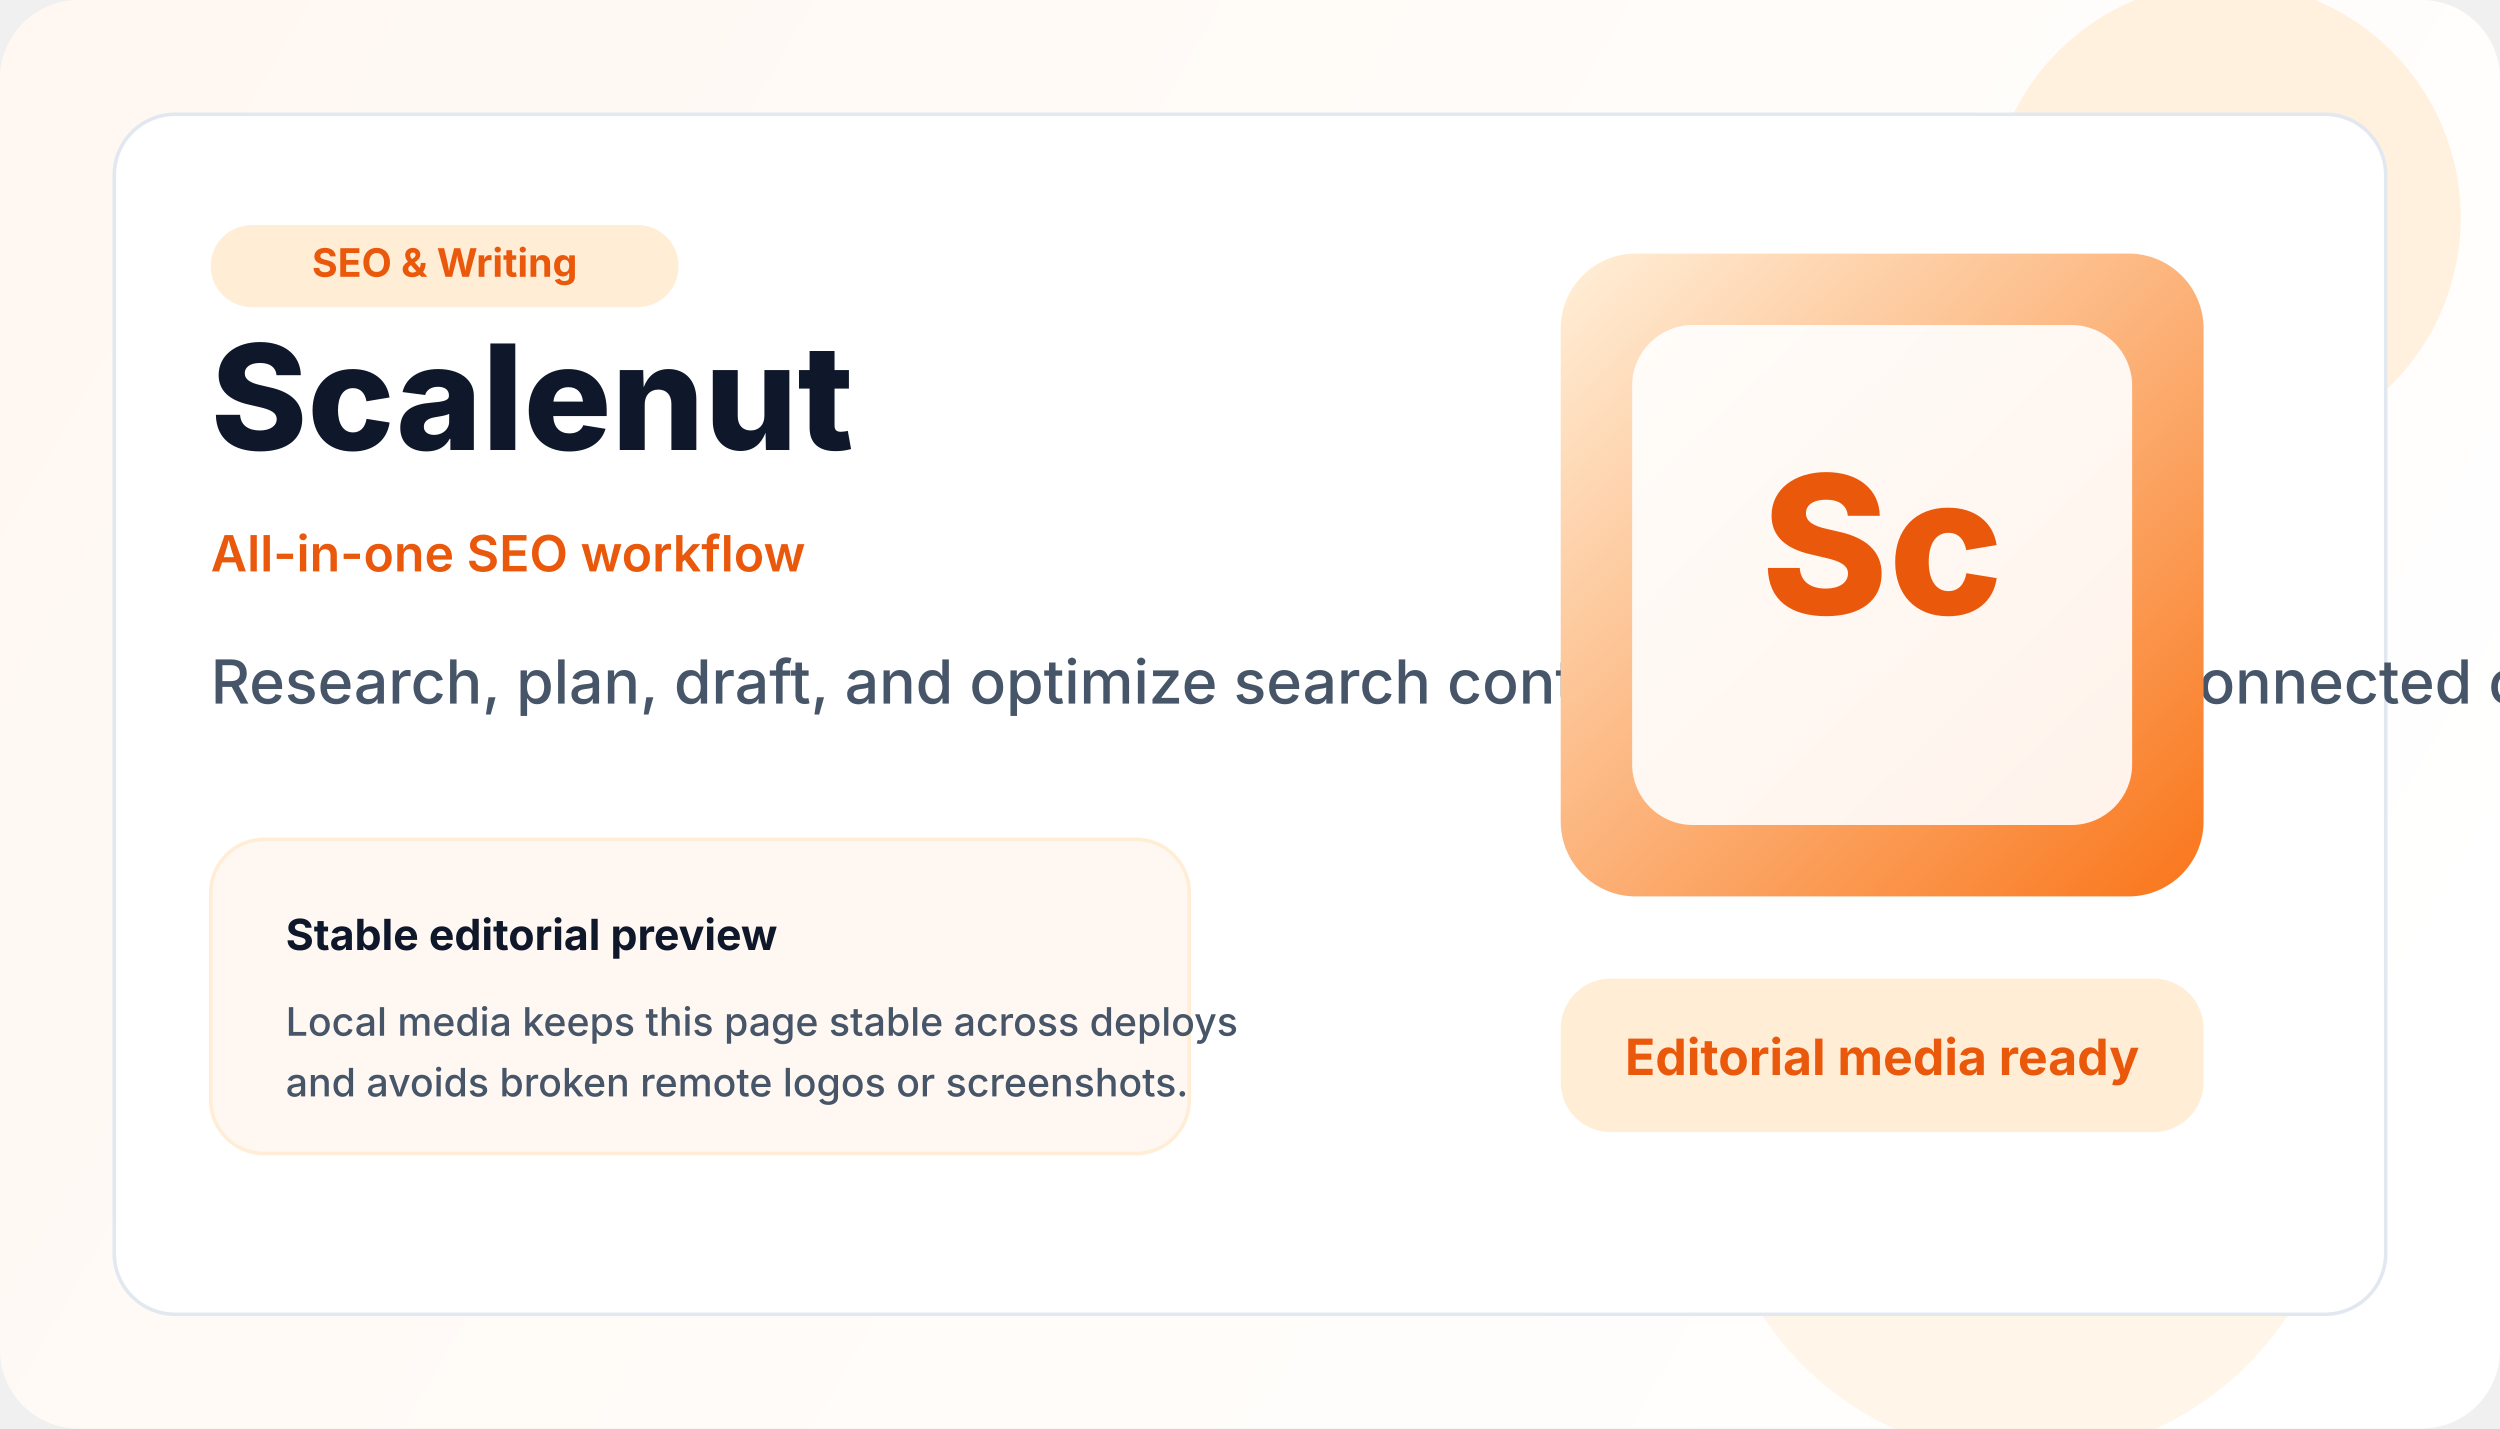
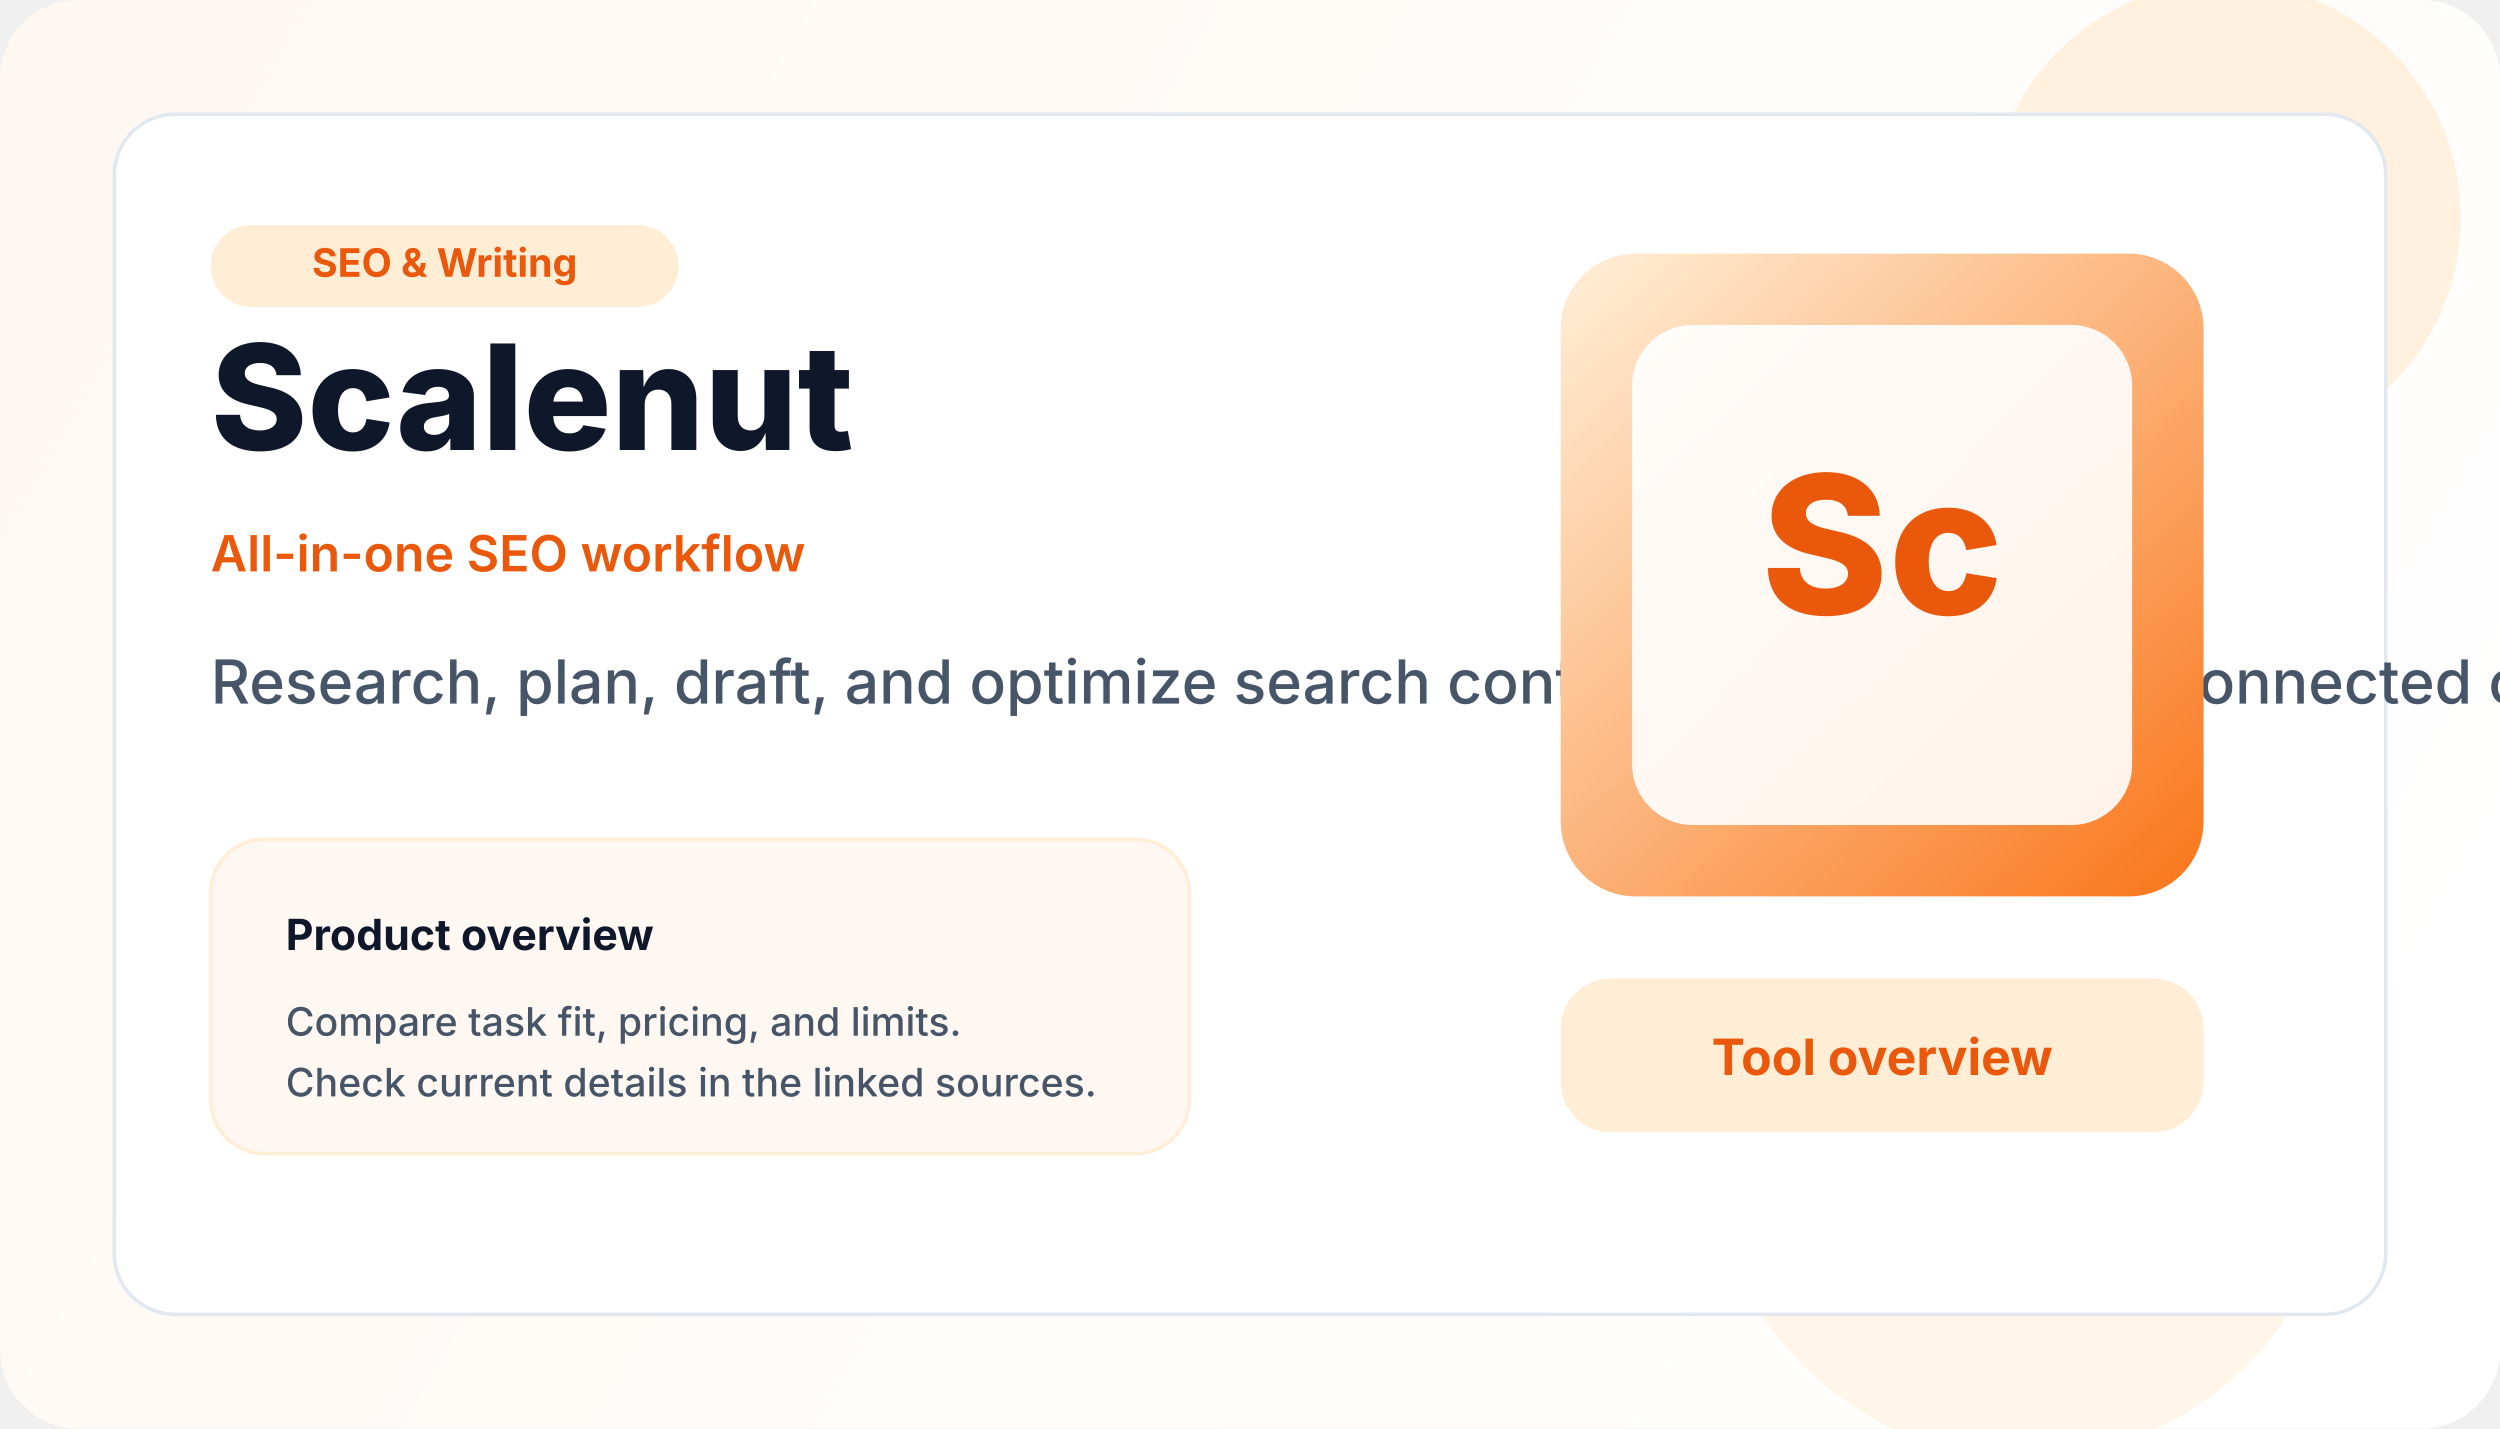
<svg xmlns="http://www.w3.org/2000/svg" width="1400" height="800" viewBox="0 0 1400 800" fill="none">
  <defs>
    <linearGradient id="canvas-scalenut" x1="80" y1="56" x2="1286" y2="748" gradientUnits="userSpaceOnUse">
      <stop stop-color="#fff8f2" />
      <stop offset="1" stop-color="#ffffff" />
    </linearGradient>
    <linearGradient id="panel-scalenut" x1="886" y1="148" x2="1238" y2="512" gradientUnits="userSpaceOnUse">
      <stop stop-color="#ffedd5" />
      <stop offset="1" stop-color="#f97316" />
    </linearGradient>
  </defs>
  <rect width="1400" height="800" rx="44" fill="url(#canvas-scalenut)" />
  <circle cx="1246" cy="122" r="132" fill="#ffedd5" fill-opacity="0.78" />
  <circle cx="1134" cy="640" r="176" fill="#ffedd5" fill-opacity="0.52" />
  <rect x="64" y="64" width="1272" height="672" rx="34" fill="white" stroke="#e2e8f0" stroke-width="2" />
  <rect x="118" y="126" width="262" height="46" rx="23" fill="#ffedd5" />
  <text x="249" y="155" text-anchor="middle" font-family="Inter, Arial, sans-serif" font-size="22" font-weight="700" fill="#ea580c">SEO &amp; Writing</text>
  <text x="118" y="252" font-family="Inter, Arial, sans-serif" font-size="82" font-weight="800" fill="#0f172a">Scalenut</text>
  <text x="118" y="320" font-family="Inter, Arial, sans-serif" font-size="28" font-weight="600" fill="#ea580c">All-in-one SEO workflow</text>
  <text x="118" y="394" font-family="Inter, Arial, sans-serif" font-size="34" font-weight="500" fill="#475569">Research, plan, draft, and optimize search content inside one more connected operating surface.</text>
  <rect x="118" y="470" width="548" height="176" rx="30" fill="#fff8f2" stroke="#ffedd5" stroke-width="2" />
-   <text x="160" y="532" font-family="Inter, Arial, sans-serif" font-size="24" font-weight="700" fill="#0f172a">Stable editorial preview</text>
-   <text x="160" y="580" font-family="Inter, Arial, sans-serif" font-size="22" font-weight="500" fill="#475569">Local media keeps this page stable across deploys</text>
-   <text x="160" y="614" font-family="Inter, Arial, sans-serif" font-size="22" font-weight="500" fill="#475569">and avoids broken remote logos or screenshots.</text>
+   <text x="160" y="532" font-family="Inter, Arial, sans-serif" font-size="24" font-weight="700" fill="#0f172a">Product overview</text>
+   <text x="160" y="580" font-family="Inter, Arial, sans-serif" font-size="22" font-weight="500" fill="#475569">Compare task fit, pricing, and limits.</text>
+   <text x="160" y="614" font-family="Inter, Arial, sans-serif" font-size="22" font-weight="500" fill="#475569">Check current details in the linked sources.</text>
  <rect x="874" y="142" width="360" height="360" rx="42" fill="url(#panel-scalenut)" />
  <rect x="914" y="182" width="280" height="280" rx="34" fill="rgba(255,255,255,0.9)" />
  <text x="1054" y="344" text-anchor="middle" font-family="Inter, Arial, sans-serif" font-size="108" font-weight="800" fill="#ea580c">Sc</text>
  <rect x="874" y="548" width="360" height="86" rx="28" fill="#ffedd5" />
-   <text x="1054" y="602" text-anchor="middle" font-family="Inter, Arial, sans-serif" font-size="28" font-weight="700" fill="#ea580c">Editorial media ready</text>
+   <text x="1054" y="602" text-anchor="middle" font-family="Inter, Arial, sans-serif" font-size="28" font-weight="700" fill="#ea580c">Tool overview</text>
</svg>
